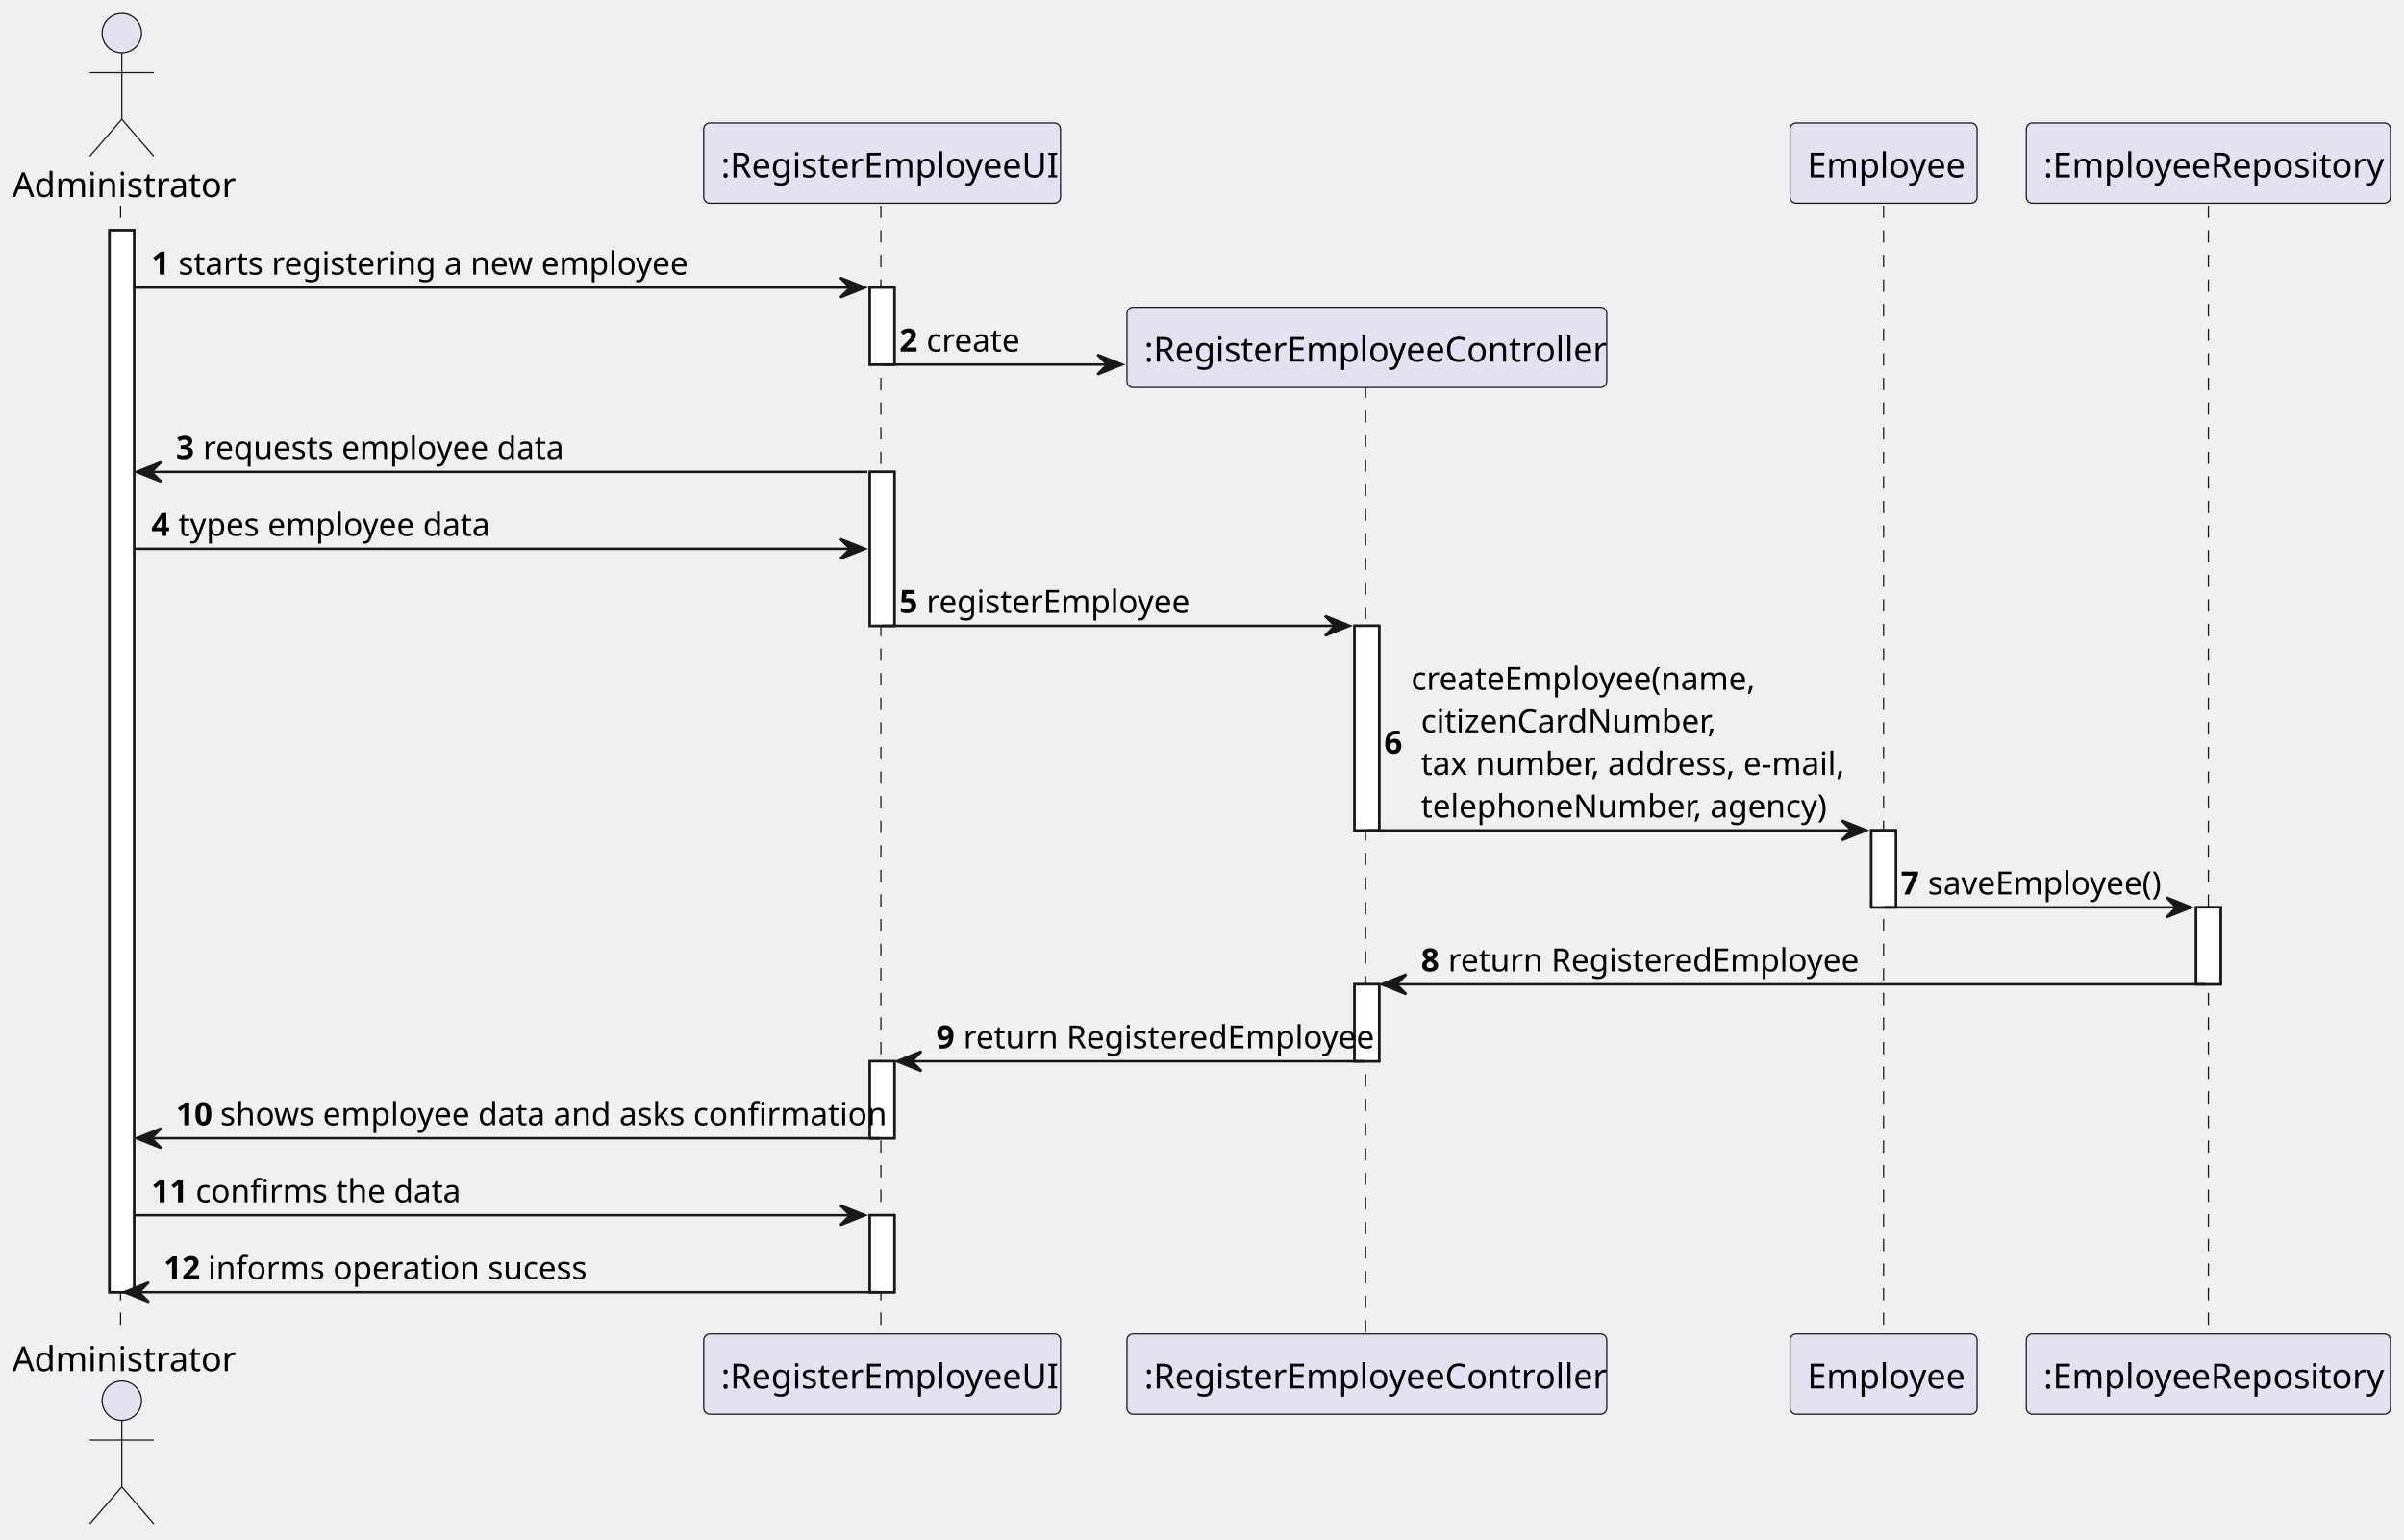
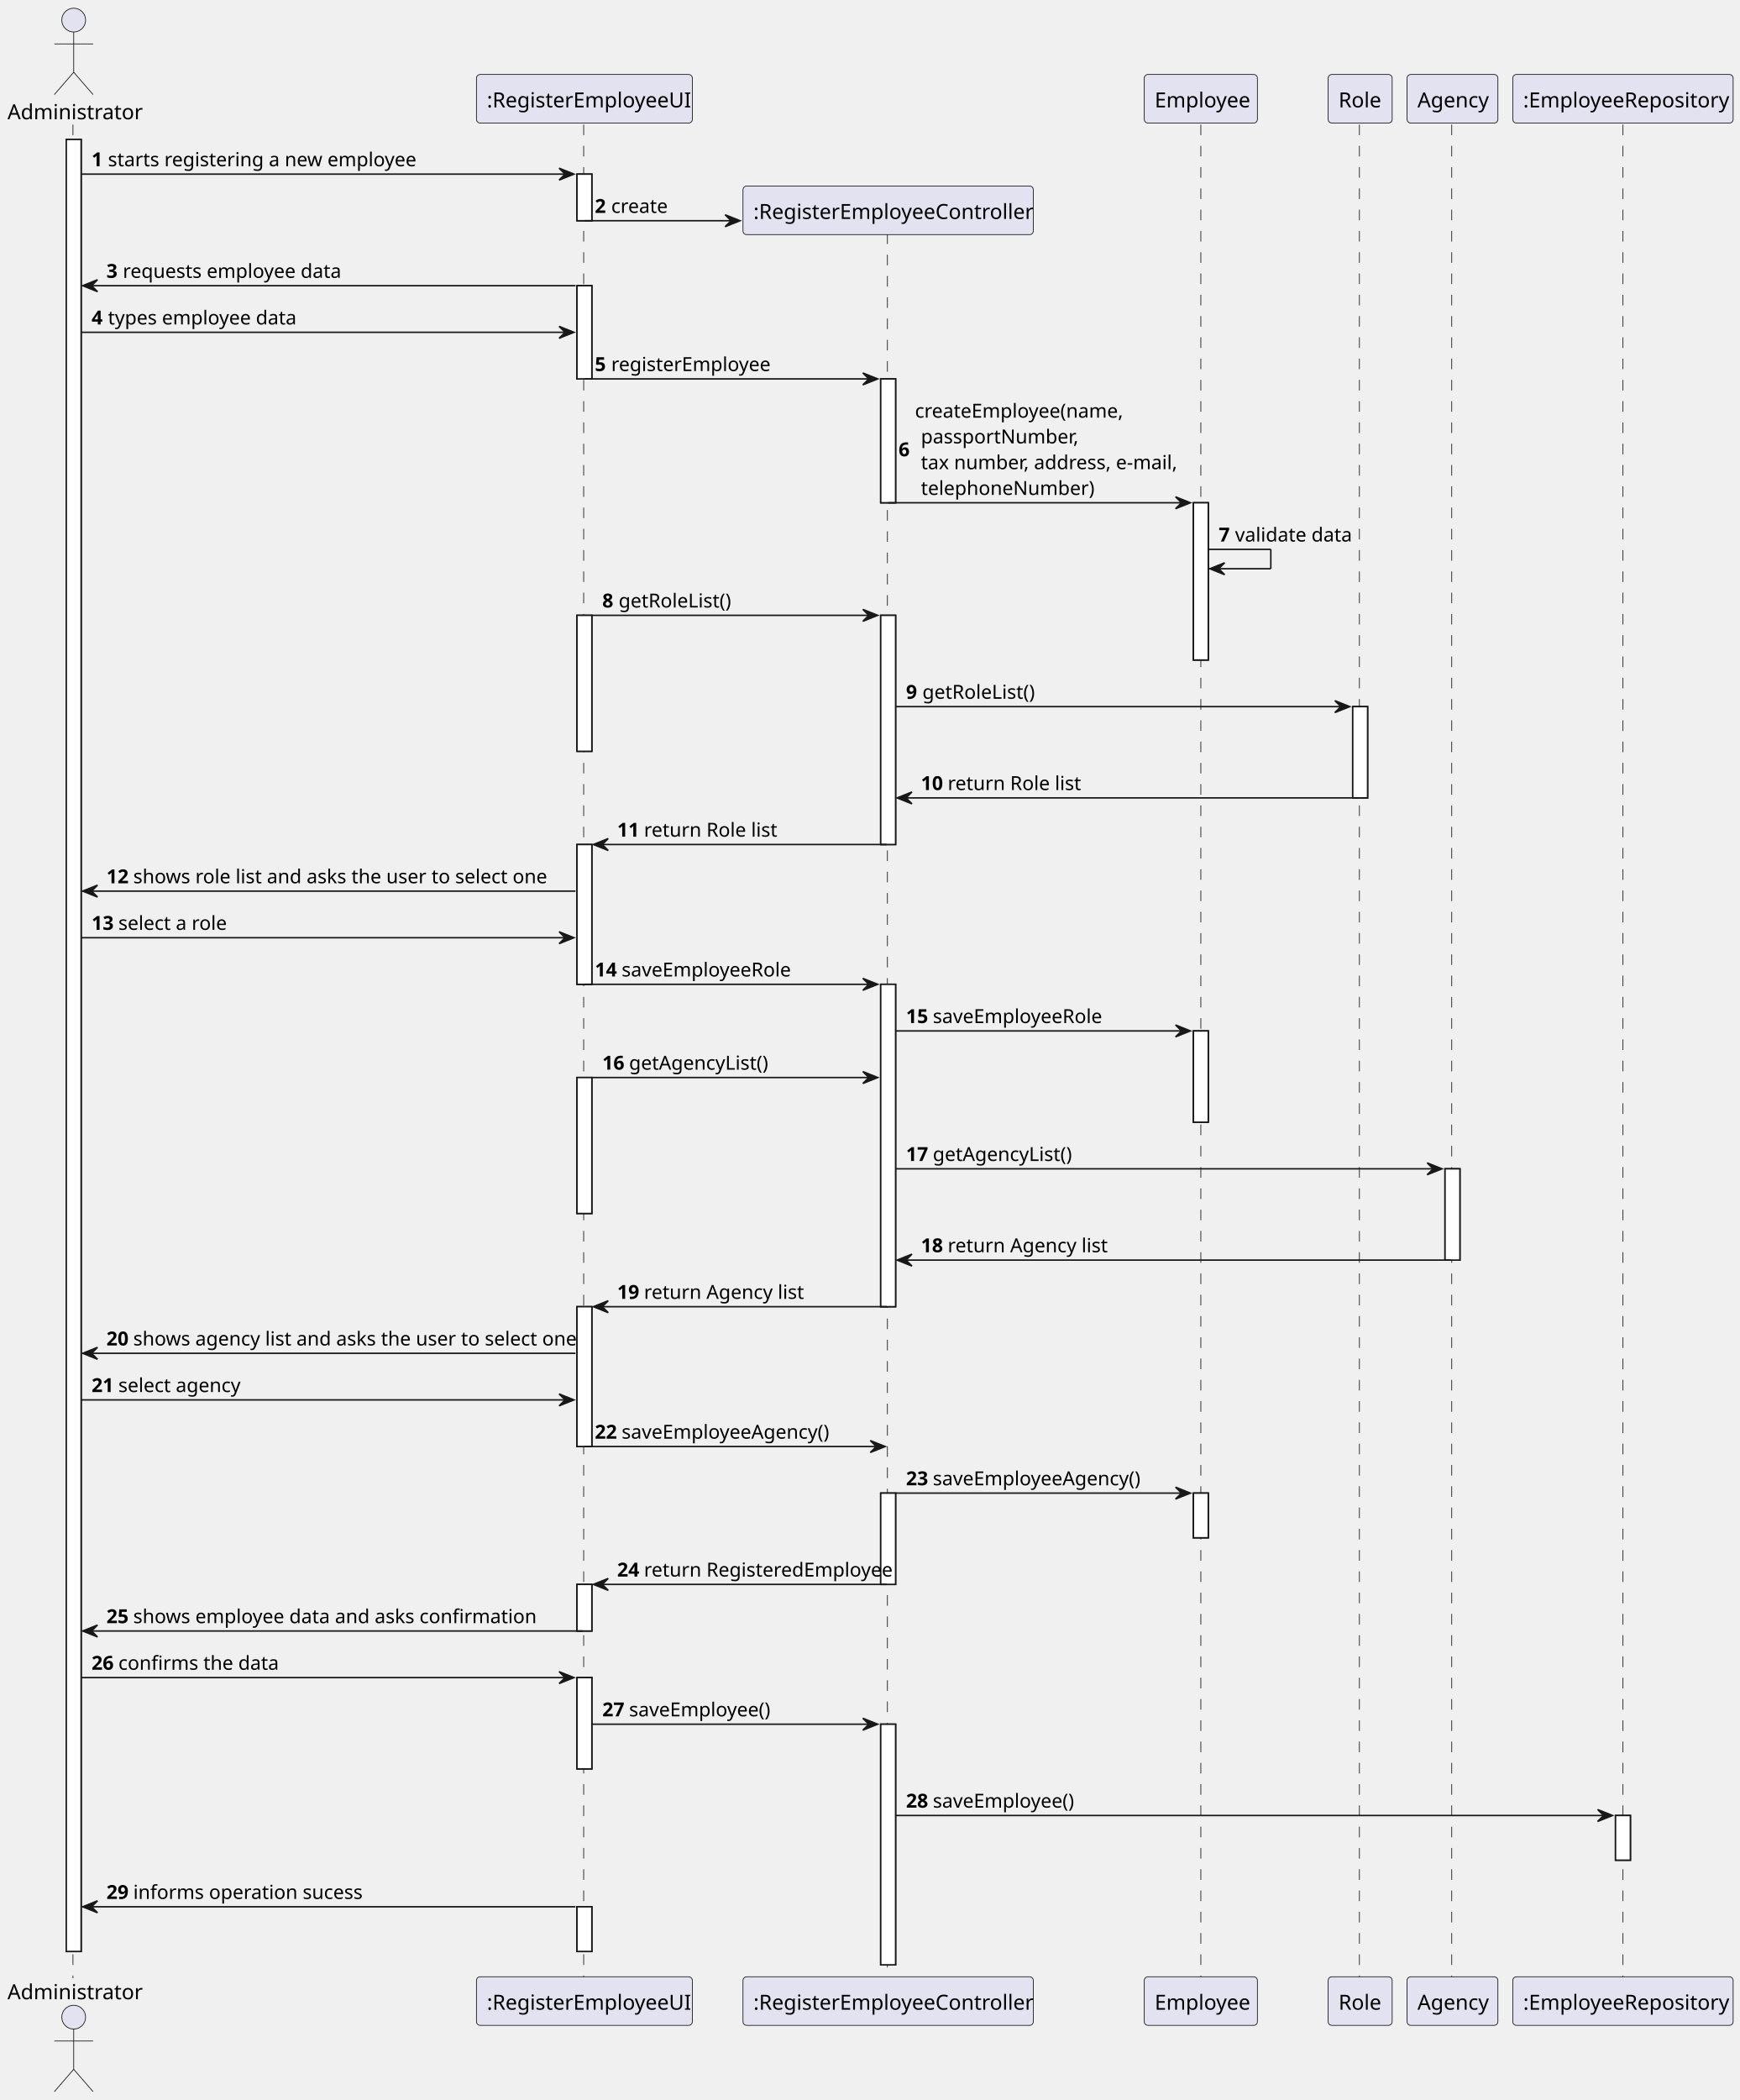
- <svg xmlns="http://www.w3.org/2000/svg" contentStyleType="text/css" height="626px" preserveAspectRatio="none" style="width:977px;height:626px;background:#FFFFFF;" version="1.1" viewBox="0 0 977 626" width="977px" zoomAndPan="magnify">
+ <svg xmlns="http://www.w3.org/2000/svg" contentStyleType="text/css" height="987.7px" preserveAspectRatio="none" style="width:818px;height:987px;background:#FFFFFF;" version="1.1" viewBox="0 0 818 987" width="819px" zoomAndPan="magnify">
  <defs />
  <g>
-     <rect fill="#FFFFFF" height="431.695" style="stroke:#181818;stroke-width:1.0;" width="10" x="44.5" y="93.621" />
-     <rect fill="#FFFFFF" height="31.291" style="stroke:#181818;stroke-width:1.0;" width="10" x="353.5" y="116.912" />
-     <rect fill="#FFFFFF" height="62.582" style="stroke:#181818;stroke-width:1.0;" width="10" x="353.5" y="191.824" />
-     <rect fill="#FFFFFF" height="31.291" style="stroke:#181818;stroke-width:1.0;" width="10" x="353.5" y="431.443" />
-     <rect fill="#FFFFFF" height="31.291" style="stroke:#181818;stroke-width:1.0;" width="10" x="353.5" y="494.025" />
-     <rect fill="#FFFFFF" height="83.164" style="stroke:#181818;stroke-width:1.0;" width="10" x="550.5" y="254.406" />
-     <rect fill="#FFFFFF" height="31.291" style="stroke:#181818;stroke-width:1.0;" width="10" x="550.5" y="400.152" />
-     <rect fill="#FFFFFF" height="31.291" style="stroke:#181818;stroke-width:1.0;" width="10" x="760.5" y="337.57" />
-     <rect fill="#FFFFFF" height="31.291" style="stroke:#181818;stroke-width:1.0;" width="10" x="892.5" y="368.861" />
-     <line style="stroke:#181818;stroke-width:0.5;stroke-dasharray:5.0,5.0;" x1="49" x2="49" y1="83.621" y2="543.316" />
-     <line style="stroke:#181818;stroke-width:0.5;stroke-dasharray:5.0,5.0;" x1="358" x2="358" y1="83.621" y2="543.316" />
-     <line style="stroke:#181818;stroke-width:0.5;stroke-dasharray:5.0,5.0;" x1="555" x2="555" y1="156.723" y2="543.316" />
-     <line style="stroke:#181818;stroke-width:0.5;stroke-dasharray:5.0,5.0;" x1="765.5" x2="765.5" y1="83.621" y2="543.316" />
-     <line style="stroke:#181818;stroke-width:0.5;stroke-dasharray:5.0,5.0;" x1="897.5" x2="897.5" y1="83.621" y2="543.316" />
-     <text fill="#000000" font-family="sans-serif" font-size="14" lengthAdjust="spacing" textLength="83" x="5" y="80.107">Administrator</text>
-     <ellipse cx="49.5" cy="13.5" fill="#E2E2F0" rx="8" ry="8" style="stroke:#181818;stroke-width:0.5;" />
-     <path d="M49.5,21.5 L49.5,48.5 M36.5,29.5 L62.5,29.5 M49.5,48.5 L36.5,63.5 M49.5,48.5 L62.5,63.5 " fill="none" style="stroke:#181818;stroke-width:0.5;" />
-     <text fill="#000000" font-family="sans-serif" font-size="14" lengthAdjust="spacing" textLength="83" x="5" y="557.424">Administrator</text>
-     <ellipse cx="49.5" cy="569.438" fill="#E2E2F0" rx="8" ry="8" style="stroke:#181818;stroke-width:0.5;" />
-     <path d="M49.5,577.438 L49.5,604.438 M36.5,585.438 L62.5,585.438 M49.5,604.438 L36.5,619.438 M49.5,604.438 L62.5,619.438 " fill="none" style="stroke:#181818;stroke-width:0.5;" />
-     <rect fill="#E2E2F0" height="32.621" rx="2.5" ry="2.5" style="stroke:#181818;stroke-width:0.5;" width="145" x="286" y="50" />
-     <text fill="#000000" font-family="sans-serif" font-size="14" lengthAdjust="spacing" textLength="131" x="293" y="72.107">:RegisterEmployeeUI</text>
-     <rect fill="#E2E2F0" height="32.621" rx="2.5" ry="2.5" style="stroke:#181818;stroke-width:0.5;" width="145" x="286" y="542.316" />
-     <text fill="#000000" font-family="sans-serif" font-size="14" lengthAdjust="spacing" textLength="131" x="293" y="564.424">:RegisterEmployeeUI</text>
-     <rect fill="#E2E2F0" height="32.621" rx="2.5" ry="2.5" style="stroke:#181818;stroke-width:0.5;" width="195" x="458" y="542.316" />
-     <text fill="#000000" font-family="sans-serif" font-size="14" lengthAdjust="spacing" textLength="181" x="465" y="564.424">:RegisterEmployeeController</text>
-     <rect fill="#E2E2F0" height="32.621" rx="2.5" ry="2.5" style="stroke:#181818;stroke-width:0.5;" width="76" x="727.5" y="50" />
-     <text fill="#000000" font-family="sans-serif" font-size="14" lengthAdjust="spacing" textLength="62" x="734.5" y="72.107">Employee</text>
-     <rect fill="#E2E2F0" height="32.621" rx="2.5" ry="2.5" style="stroke:#181818;stroke-width:0.5;" width="76" x="727.5" y="542.316" />
-     <text fill="#000000" font-family="sans-serif" font-size="14" lengthAdjust="spacing" textLength="62" x="734.5" y="564.424">Employee</text>
-     <rect fill="#E2E2F0" height="32.621" rx="2.5" ry="2.5" style="stroke:#181818;stroke-width:0.5;" width="148" x="823.5" y="50" />
-     <text fill="#000000" font-family="sans-serif" font-size="14" lengthAdjust="spacing" textLength="134" x="830.5" y="72.107">:EmployeeRepository</text>
-     <rect fill="#E2E2F0" height="32.621" rx="2.5" ry="2.5" style="stroke:#181818;stroke-width:0.5;" width="148" x="823.5" y="542.316" />
-     <text fill="#000000" font-family="sans-serif" font-size="14" lengthAdjust="spacing" textLength="134" x="830.5" y="564.424">:EmployeeRepository</text>
-     <rect fill="#FFFFFF" height="431.695" style="stroke:#181818;stroke-width:1.0;" width="10" x="44.5" y="93.621" />
-     <rect fill="#FFFFFF" height="31.291" style="stroke:#181818;stroke-width:1.0;" width="10" x="353.5" y="116.912" />
-     <rect fill="#FFFFFF" height="62.582" style="stroke:#181818;stroke-width:1.0;" width="10" x="353.5" y="191.824" />
-     <rect fill="#FFFFFF" height="31.291" style="stroke:#181818;stroke-width:1.0;" width="10" x="353.5" y="431.443" />
-     <rect fill="#FFFFFF" height="31.291" style="stroke:#181818;stroke-width:1.0;" width="10" x="353.5" y="494.025" />
-     <rect fill="#FFFFFF" height="83.164" style="stroke:#181818;stroke-width:1.0;" width="10" x="550.5" y="254.406" />
-     <rect fill="#FFFFFF" height="31.291" style="stroke:#181818;stroke-width:1.0;" width="10" x="550.5" y="400.152" />
-     <rect fill="#FFFFFF" height="31.291" style="stroke:#181818;stroke-width:1.0;" width="10" x="760.5" y="337.57" />
-     <rect fill="#FFFFFF" height="31.291" style="stroke:#181818;stroke-width:1.0;" width="10" x="892.5" y="368.861" />
-     <polygon fill="#181818" points="341.5,112.912,351.5,116.912,341.5,120.912,345.5,116.912" style="stroke:#181818;stroke-width:1.0;" />
-     <line style="stroke:#181818;stroke-width:1.0;" x1="54.5" x2="347.5" y1="116.912" y2="116.912" />
-     <text fill="#000000" font-family="sans-serif" font-size="13" font-weight="bold" lengthAdjust="spacing" textLength="7" x="61.5" y="111.649">1</text>
-     <text fill="#000000" font-family="sans-serif" font-size="13" lengthAdjust="spacing" textLength="195" x="72.5" y="111.649">starts registering a new employee</text>
-     <polygon fill="#181818" points="446,144.203,456,148.203,446,152.203,450,148.203" style="stroke:#181818;stroke-width:1.0;" />
-     <line style="stroke:#181818;stroke-width:1.0;" x1="358.5" x2="452" y1="148.203" y2="148.203" />
-     <text fill="#000000" font-family="sans-serif" font-size="13" font-weight="bold" lengthAdjust="spacing" textLength="7" x="365.5" y="142.94">2</text>
-     <text fill="#000000" font-family="sans-serif" font-size="13" lengthAdjust="spacing" textLength="36" x="376.5" y="142.94">create</text>
-     <rect fill="#E2E2F0" height="32.621" rx="2.5" ry="2.5" style="stroke:#181818;stroke-width:0.5;" width="195" x="458" y="124.912" />
-     <text fill="#000000" font-family="sans-serif" font-size="14" lengthAdjust="spacing" textLength="181" x="465" y="147.019">:RegisterEmployeeController</text>
-     <polygon fill="#181818" points="65.5,187.824,55.5,191.824,65.5,195.824,61.5,191.824" style="stroke:#181818;stroke-width:1.0;" />
-     <line style="stroke:#181818;stroke-width:1.0;" x1="59.5" x2="352.5" y1="191.824" y2="191.824" />
-     <text fill="#000000" font-family="sans-serif" font-size="13" font-weight="bold" lengthAdjust="spacing" textLength="7" x="71.5" y="186.561">3</text>
-     <text fill="#000000" font-family="sans-serif" font-size="13" lengthAdjust="spacing" textLength="139" x="82.5" y="186.561">requests employee data</text>
-     <polygon fill="#181818" points="341.5,219.115,351.5,223.115,341.5,227.115,345.5,223.115" style="stroke:#181818;stroke-width:1.0;" />
-     <line style="stroke:#181818;stroke-width:1.0;" x1="54.5" x2="347.5" y1="223.115" y2="223.115" />
-     <text fill="#000000" font-family="sans-serif" font-size="13" font-weight="bold" lengthAdjust="spacing" textLength="7" x="61.5" y="217.852">4</text>
-     <text fill="#000000" font-family="sans-serif" font-size="13" lengthAdjust="spacing" textLength="121" x="72.5" y="217.852">types employee data</text>
-     <polygon fill="#181818" points="538.5,250.406,548.5,254.406,538.5,258.406,542.5,254.406" style="stroke:#181818;stroke-width:1.0;" />
-     <line style="stroke:#181818;stroke-width:1.0;" x1="358.5" x2="544.5" y1="254.406" y2="254.406" />
-     <text fill="#000000" font-family="sans-serif" font-size="13" font-weight="bold" lengthAdjust="spacing" textLength="7" x="365.5" y="249.144">5</text>
-     <text fill="#000000" font-family="sans-serif" font-size="13" lengthAdjust="spacing" textLength="101" x="376.5" y="249.144">registerEmployee</text>
-     <polygon fill="#181818" points="748.5,333.57,758.5,337.57,748.5,341.57,752.5,337.57" style="stroke:#181818;stroke-width:1.0;" />
-     <line style="stroke:#181818;stroke-width:1.0;" x1="555.5" x2="754.5" y1="337.57" y2="337.57" />
-     <text fill="#000000" font-family="sans-serif" font-size="13" font-weight="bold" lengthAdjust="spacing" textLength="7" x="562.5" y="306.371">6</text>
-     <text fill="#000000" font-family="sans-serif" font-size="13" lengthAdjust="spacing" textLength="134" x="573.5" y="280.435">createEmployee(name,</text>
-     <text fill="#000000" font-family="sans-serif" font-size="13" lengthAdjust="spacing" textLength="114" x="577.5" y="297.726">citizenCardNumber,</text>
-     <text fill="#000000" font-family="sans-serif" font-size="13" lengthAdjust="spacing" textLength="166" x="577.5" y="315.017">tax number, address, e-mail,</text>
-     <text fill="#000000" font-family="sans-serif" font-size="13" lengthAdjust="spacing" textLength="155" x="577.5" y="332.308">telephoneNumber, agency)</text>
-     <polygon fill="#181818" points="880.5,364.861,890.5,368.861,880.5,372.861,884.5,368.861" style="stroke:#181818;stroke-width:1.0;" />
-     <line style="stroke:#181818;stroke-width:1.0;" x1="765.5" x2="886.5" y1="368.861" y2="368.861" />
-     <text fill="#000000" font-family="sans-serif" font-size="13" font-weight="bold" lengthAdjust="spacing" textLength="7" x="772.5" y="363.599">7</text>
-     <text fill="#000000" font-family="sans-serif" font-size="13" lengthAdjust="spacing" textLength="92" x="783.5" y="363.599">saveEmployee()</text>
-     <polygon fill="#181818" points="571.5,396.152,561.5,400.152,571.5,404.152,567.5,400.152" style="stroke:#181818;stroke-width:1.0;" />
-     <line style="stroke:#181818;stroke-width:1.0;" x1="565.5" x2="896.5" y1="400.152" y2="400.152" />
-     <text fill="#000000" font-family="sans-serif" font-size="13" font-weight="bold" lengthAdjust="spacing" textLength="7" x="577.5" y="394.89">8</text>
-     <text fill="#000000" font-family="sans-serif" font-size="13" lengthAdjust="spacing" textLength="157" x="588.5" y="394.89">return RegisteredEmployee</text>
-     <polygon fill="#181818" points="374.5,427.443,364.5,431.443,374.5,435.443,370.5,431.443" style="stroke:#181818;stroke-width:1.0;" />
-     <line style="stroke:#181818;stroke-width:1.0;" x1="368.5" x2="554.5" y1="431.443" y2="431.443" />
-     <text fill="#000000" font-family="sans-serif" font-size="13" font-weight="bold" lengthAdjust="spacing" textLength="7" x="380.5" y="426.181">9</text>
-     <text fill="#000000" font-family="sans-serif" font-size="13" lengthAdjust="spacing" textLength="157" x="391.5" y="426.181">return RegisteredEmployee</text>
-     <polygon fill="#181818" points="65.5,458.734,55.5,462.734,65.5,466.734,61.5,462.734" style="stroke:#181818;stroke-width:1.0;" />
-     <line style="stroke:#181818;stroke-width:1.0;" x1="59.5" x2="357.5" y1="462.734" y2="462.734" />
-     <text fill="#000000" font-family="sans-serif" font-size="13" font-weight="bold" lengthAdjust="spacing" textLength="14" x="71.5" y="457.472">10</text>
-     <text fill="#000000" font-family="sans-serif" font-size="13" lengthAdjust="spacing" textLength="257" x="89.5" y="457.472">shows employee data and asks confirmation</text>
-     <polygon fill="#181818" points="341.5,490.025,351.5,494.025,341.5,498.025,345.5,494.025" style="stroke:#181818;stroke-width:1.0;" />
-     <line style="stroke:#181818;stroke-width:1.0;" x1="54.5" x2="347.5" y1="494.025" y2="494.025" />
-     <text fill="#000000" font-family="sans-serif" font-size="13" font-weight="bold" lengthAdjust="spacing" textLength="14" x="61.5" y="488.763">11</text>
-     <text fill="#000000" font-family="sans-serif" font-size="13" lengthAdjust="spacing" textLength="100" x="79.5" y="488.763">confirms the data</text>
-     <polygon fill="#181818" points="60.5,521.316,50.5,525.316,60.5,529.316,56.5,525.316" style="stroke:#181818;stroke-width:1.0;" />
-     <line style="stroke:#181818;stroke-width:1.0;" x1="54.5" x2="357.5" y1="525.316" y2="525.316" />
-     <text fill="#000000" font-family="sans-serif" font-size="13" font-weight="bold" lengthAdjust="spacing" textLength="14" x="66.5" y="520.054">12</text>
-     <text fill="#000000" font-family="sans-serif" font-size="13" lengthAdjust="spacing" textLength="145" x="84.5" y="520.054">informs operation sucess</text>
+     <rect fill="#FFFFFF" height="851.65" style="stroke:#181818;stroke-width:0.7;" width="7" x="31.15" y="65.535" />
+     <rect fill="#FFFFFF" height="21.904" style="stroke:#181818;stroke-width:0.7;" width="7" x="271.25" y="81.838" />
+     <rect fill="#FFFFFF" height="43.807" style="stroke:#181818;stroke-width:0.7;" width="7" x="271.25" y="134.277" />
+     <rect fill="#FFFFFF" height="63.904" style="stroke:#181818;stroke-width:0.7;" width="7" x="271.25" y="289.207" />
+     <rect fill="#FFFFFF" height="65.711" style="stroke:#181818;stroke-width:0.7;" width="7" x="271.25" y="396.918" />
+     <rect fill="#FFFFFF" height="63.904" style="stroke:#181818;stroke-width:0.7;" width="7" x="271.25" y="506.436" />
+     <rect fill="#FFFFFF" height="65.711" style="stroke:#181818;stroke-width:0.7;" width="7" x="271.25" y="614.148" />
+     <rect fill="#FFFFFF" height="21.904" style="stroke:#181818;stroke-width:0.7;" width="7" x="271.25" y="744.666" />
+     <rect fill="#FFFFFF" height="42.904" style="stroke:#181818;stroke-width:0.7;" width="7" x="271.25" y="788.473" />
+     <rect fill="#FFFFFF" height="21" style="stroke:#181818;stroke-width:0.7;" width="7" x="271.25" y="896.185" />
+     <rect fill="#FFFFFF" height="58.215" style="stroke:#181818;stroke-width:0.7;" width="7" x="414.05" y="178.084" />
+     <rect fill="#FFFFFF" height="107.711" style="stroke:#181818;stroke-width:0.7;" width="7" x="414.05" y="289.207" />
+     <rect fill="#FFFFFF" height="151.519" style="stroke:#181818;stroke-width:0.7;" width="7" x="414.05" y="462.629" />
+     <rect fill="#FFFFFF" height="42.904" style="stroke:#181818;stroke-width:0.7;" width="7" x="414.05" y="701.762" />
+     <rect fill="#FFFFFF" height="113.107" style="stroke:#181818;stroke-width:0.7;" width="7" x="414.05" y="810.377" />
+     <rect fill="#FFFFFF" height="73.907" style="stroke:#181818;stroke-width:0.7;" width="7" x="561.05" y="236.299" />
+     <rect fill="#FFFFFF" height="42.904" style="stroke:#181818;stroke-width:0.7;" width="7" x="561.05" y="484.533" />
+     <rect fill="#FFFFFF" height="21" style="stroke:#181818;stroke-width:0.7;" width="7" x="561.05" y="701.762" />
+     <rect fill="#FFFFFF" height="42.904" style="stroke:#181818;stroke-width:0.7;" width="7" x="635.95" y="332.11" />
+     <rect fill="#FFFFFF" height="42.904" style="stroke:#181818;stroke-width:0.7;" width="7" x="679.35" y="549.34" />
+     <rect fill="#FFFFFF" height="21" style="stroke:#181818;stroke-width:0.7;" width="7" x="759.5" y="853.281" />
+     <line style="stroke:#181818;stroke-width:0.35;stroke-dasharray:5.0,5.0;" x1="34.3" x2="34.3" y1="58.535" y2="929.785" />
+     <line style="stroke:#181818;stroke-width:0.35;stroke-dasharray:5.0,5.0;" x1="274.4" x2="274.4" y1="58.535" y2="929.785" />
+     <line style="stroke:#181818;stroke-width:0.35;stroke-dasharray:5.0,5.0;" x1="417.2" x2="417.2" y1="109.706" y2="929.785" />
+     <line style="stroke:#181818;stroke-width:0.35;stroke-dasharray:5.0,5.0;" x1="564.55" x2="564.55" y1="58.535" y2="929.785" />
+     <line style="stroke:#181818;stroke-width:0.35;stroke-dasharray:5.0,5.0;" x1="639.1" x2="639.1" y1="58.535" y2="929.785" />
+     <line style="stroke:#181818;stroke-width:0.35;stroke-dasharray:5.0,5.0;" x1="682.5" x2="682.5" y1="58.535" y2="929.785" />
+     <line style="stroke:#181818;stroke-width:0.35;stroke-dasharray:5.0,5.0;" x1="763" x2="763" y1="58.535" y2="929.785" />
+     <text fill="#000000" font-family="sans-serif" font-size="9.8" lengthAdjust="spacing" textLength="58.1" x="3.5" y="56.075">Administrator</text>
+     <ellipse cx="34.65" cy="9.45" fill="#E2E2F0" rx="5.6" ry="5.6" style="stroke:#181818;stroke-width:0.35;" />
+     <path d="M34.65,15.05 L34.65,33.95 M25.55,20.65 L43.75,20.65 M34.65,33.95 L25.55,44.45 M34.65,33.95 L43.75,44.45 " fill="none" style="stroke:#181818;stroke-width:0.35;" />
+     <text fill="#000000" font-family="sans-serif" font-size="9.8" lengthAdjust="spacing" textLength="58.1" x="3.5" y="939.66">Administrator</text>
+     <ellipse cx="34.65" cy="948.069" fill="#E2E2F0" rx="5.6" ry="5.6" style="stroke:#181818;stroke-width:0.35;" />
+     <path d="M34.65,953.669 L34.65,972.569 M25.55,959.269 L43.75,959.269 M34.65,972.569 L25.55,983.069 M34.65,972.569 L43.75,983.069 " fill="none" style="stroke:#181818;stroke-width:0.35;" />
+     <rect fill="#E2E2F0" height="22.835" rx="1.75" ry="1.75" style="stroke:#181818;stroke-width:0.35;" width="101.5" x="224" y="35" />
+     <text fill="#000000" font-family="sans-serif" font-size="9.8" lengthAdjust="spacing" textLength="91.7" x="228.9" y="50.475">:RegisterEmployeeUI</text>
+     <rect fill="#E2E2F0" height="22.835" rx="1.75" ry="1.75" style="stroke:#181818;stroke-width:0.35;" width="101.5" x="224" y="929.085" />
+     <text fill="#000000" font-family="sans-serif" font-size="9.8" lengthAdjust="spacing" textLength="91.7" x="228.9" y="944.56">:RegisterEmployeeUI</text>
+     <rect fill="#E2E2F0" height="22.835" rx="1.75" ry="1.75" style="stroke:#181818;stroke-width:0.35;" width="136.5" x="349.3" y="929.085" />
+     <text fill="#000000" font-family="sans-serif" font-size="9.8" lengthAdjust="spacing" textLength="126.7" x="354.2" y="944.56">:RegisterEmployeeController</text>
+     <rect fill="#E2E2F0" height="22.835" rx="1.75" ry="1.75" style="stroke:#181818;stroke-width:0.35;" width="53.2" x="537.95" y="35" />
+     <text fill="#000000" font-family="sans-serif" font-size="9.8" lengthAdjust="spacing" textLength="43.4" x="542.85" y="50.475">Employee</text>
+     <rect fill="#E2E2F0" height="22.835" rx="1.75" ry="1.75" style="stroke:#181818;stroke-width:0.35;" width="53.2" x="537.95" y="929.085" />
+     <text fill="#000000" font-family="sans-serif" font-size="9.8" lengthAdjust="spacing" textLength="43.4" x="542.85" y="944.56">Employee</text>
+     <rect fill="#E2E2F0" height="22.835" rx="1.75" ry="1.75" style="stroke:#181818;stroke-width:0.35;" width="30.1" x="624.4" y="35" />
+     <text fill="#000000" font-family="sans-serif" font-size="9.8" lengthAdjust="spacing" textLength="20.3" x="629.3" y="50.475">Role</text>
+     <rect fill="#E2E2F0" height="22.835" rx="1.75" ry="1.75" style="stroke:#181818;stroke-width:0.35;" width="30.1" x="624.4" y="929.085" />
+     <text fill="#000000" font-family="sans-serif" font-size="9.8" lengthAdjust="spacing" textLength="20.3" x="629.3" y="944.56">Role</text>
+     <rect fill="#E2E2F0" height="22.835" rx="1.75" ry="1.75" style="stroke:#181818;stroke-width:0.35;" width="42.7" x="661.5" y="35" />
+     <text fill="#000000" font-family="sans-serif" font-size="9.8" lengthAdjust="spacing" textLength="32.9" x="666.4" y="50.475">Agency</text>
+     <rect fill="#E2E2F0" height="22.835" rx="1.75" ry="1.75" style="stroke:#181818;stroke-width:0.35;" width="42.7" x="661.5" y="929.085" />
+     <text fill="#000000" font-family="sans-serif" font-size="9.8" lengthAdjust="spacing" textLength="32.9" x="666.4" y="944.56">Agency</text>
+     <rect fill="#E2E2F0" height="22.835" rx="1.75" ry="1.75" style="stroke:#181818;stroke-width:0.35;" width="103.6" x="711.2" y="35" />
+     <text fill="#000000" font-family="sans-serif" font-size="9.8" lengthAdjust="spacing" textLength="93.8" x="716.1" y="50.475">:EmployeeRepository</text>
+     <rect fill="#E2E2F0" height="22.835" rx="1.75" ry="1.75" style="stroke:#181818;stroke-width:0.35;" width="103.6" x="711.2" y="929.085" />
+     <text fill="#000000" font-family="sans-serif" font-size="9.8" lengthAdjust="spacing" textLength="93.8" x="716.1" y="944.56">:EmployeeRepository</text>
+     <rect fill="#FFFFFF" height="851.65" style="stroke:#181818;stroke-width:0.7;" width="7" x="31.15" y="65.535" />
+     <rect fill="#FFFFFF" height="21.904" style="stroke:#181818;stroke-width:0.7;" width="7" x="271.25" y="81.838" />
+     <rect fill="#FFFFFF" height="43.807" style="stroke:#181818;stroke-width:0.7;" width="7" x="271.25" y="134.277" />
+     <rect fill="#FFFFFF" height="63.904" style="stroke:#181818;stroke-width:0.7;" width="7" x="271.25" y="289.207" />
+     <rect fill="#FFFFFF" height="65.711" style="stroke:#181818;stroke-width:0.7;" width="7" x="271.25" y="396.918" />
+     <rect fill="#FFFFFF" height="63.904" style="stroke:#181818;stroke-width:0.7;" width="7" x="271.25" y="506.436" />
+     <rect fill="#FFFFFF" height="65.711" style="stroke:#181818;stroke-width:0.7;" width="7" x="271.25" y="614.148" />
+     <rect fill="#FFFFFF" height="21.904" style="stroke:#181818;stroke-width:0.7;" width="7" x="271.25" y="744.666" />
+     <rect fill="#FFFFFF" height="42.904" style="stroke:#181818;stroke-width:0.7;" width="7" x="271.25" y="788.473" />
+     <rect fill="#FFFFFF" height="21" style="stroke:#181818;stroke-width:0.7;" width="7" x="271.25" y="896.185" />
+     <rect fill="#FFFFFF" height="58.215" style="stroke:#181818;stroke-width:0.7;" width="7" x="414.05" y="178.084" />
+     <rect fill="#FFFFFF" height="107.711" style="stroke:#181818;stroke-width:0.7;" width="7" x="414.05" y="289.207" />
+     <rect fill="#FFFFFF" height="151.519" style="stroke:#181818;stroke-width:0.7;" width="7" x="414.05" y="462.629" />
+     <rect fill="#FFFFFF" height="42.904" style="stroke:#181818;stroke-width:0.7;" width="7" x="414.05" y="701.762" />
+     <rect fill="#FFFFFF" height="113.107" style="stroke:#181818;stroke-width:0.7;" width="7" x="414.05" y="810.377" />
+     <rect fill="#FFFFFF" height="73.907" style="stroke:#181818;stroke-width:0.7;" width="7" x="561.05" y="236.299" />
+     <rect fill="#FFFFFF" height="42.904" style="stroke:#181818;stroke-width:0.7;" width="7" x="561.05" y="484.533" />
+     <rect fill="#FFFFFF" height="21" style="stroke:#181818;stroke-width:0.7;" width="7" x="561.05" y="701.762" />
+     <rect fill="#FFFFFF" height="42.904" style="stroke:#181818;stroke-width:0.7;" width="7" x="635.95" y="332.11" />
+     <rect fill="#FFFFFF" height="42.904" style="stroke:#181818;stroke-width:0.7;" width="7" x="679.35" y="549.34" />
+     <rect fill="#FFFFFF" height="21" style="stroke:#181818;stroke-width:0.7;" width="7" x="759.5" y="853.281" />
+     <polygon fill="#181818" points="262.85,79.038,269.85,81.838,262.85,84.638,265.65,81.838" style="stroke:#181818;stroke-width:0.7;" />
+     <line style="stroke:#181818;stroke-width:0.7;" x1="38.15" x2="267.05" y1="81.838" y2="81.838" />
+     <text fill="#000000" font-family="sans-serif" font-size="9.1" font-weight="bold" lengthAdjust="spacing" textLength="4.9" x="43.05" y="78.155">1</text>
+     <text fill="#000000" font-family="sans-serif" font-size="9.1" lengthAdjust="spacing" textLength="136.5" x="50.75" y="78.155">starts registering a new employee</text>
+     <polygon fill="#181818" points="340.9,100.942,347.9,103.742,340.9,106.542,343.7,103.742" style="stroke:#181818;stroke-width:0.7;" />
+     <line style="stroke:#181818;stroke-width:0.7;" x1="274.75" x2="345.1" y1="103.742" y2="103.742" />
+     <text fill="#000000" font-family="sans-serif" font-size="9.1" font-weight="bold" lengthAdjust="spacing" textLength="4.9" x="279.65" y="100.058">2</text>
+     <text fill="#000000" font-family="sans-serif" font-size="9.1" lengthAdjust="spacing" textLength="25.2" x="287.35" y="100.058">create</text>
+     <rect fill="#E2E2F0" height="22.835" rx="1.75" ry="1.75" style="stroke:#181818;stroke-width:0.35;" width="136.5" x="349.3" y="87.439" />
+     <text fill="#000000" font-family="sans-serif" font-size="9.8" lengthAdjust="spacing" textLength="126.7" x="354.2" y="102.914">:RegisterEmployeeController</text>
+     <polygon fill="#181818" points="45.85,131.477,38.85,134.277,45.85,137.077,43.05,134.277" style="stroke:#181818;stroke-width:0.7;" />
+     <line style="stroke:#181818;stroke-width:0.7;" x1="41.65" x2="270.55" y1="134.277" y2="134.277" />
+     <text fill="#000000" font-family="sans-serif" font-size="9.1" font-weight="bold" lengthAdjust="spacing" textLength="4.9" x="50.05" y="130.593">3</text>
+     <text fill="#000000" font-family="sans-serif" font-size="9.1" lengthAdjust="spacing" textLength="97.3" x="57.75" y="130.593">requests employee data</text>
+     <polygon fill="#181818" points="262.85,153.381,269.85,156.181,262.85,158.981,265.65,156.181" style="stroke:#181818;stroke-width:0.7;" />
+     <line style="stroke:#181818;stroke-width:0.7;" x1="38.15" x2="267.05" y1="156.181" y2="156.181" />
+     <text fill="#000000" font-family="sans-serif" font-size="9.1" font-weight="bold" lengthAdjust="spacing" textLength="4.9" x="43.05" y="152.497">4</text>
+     <text fill="#000000" font-family="sans-serif" font-size="9.1" lengthAdjust="spacing" textLength="84.7" x="50.75" y="152.497">types employee data</text>
+     <polygon fill="#181818" points="405.65,175.284,412.65,178.084,405.65,180.884,408.45,178.084" style="stroke:#181818;stroke-width:0.7;" />
+     <line style="stroke:#181818;stroke-width:0.7;" x1="274.75" x2="409.85" y1="178.084" y2="178.084" />
+     <text fill="#000000" font-family="sans-serif" font-size="9.1" font-weight="bold" lengthAdjust="spacing" textLength="4.9" x="279.65" y="174.4">5</text>
+     <text fill="#000000" font-family="sans-serif" font-size="9.1" lengthAdjust="spacing" textLength="70.7" x="287.35" y="174.4">registerEmployee</text>
+     <polygon fill="#181818" points="552.65,233.499,559.65,236.299,552.65,239.099,555.45,236.299" style="stroke:#181818;stroke-width:0.7;" />
+     <line style="stroke:#181818;stroke-width:0.7;" x1="417.55" x2="556.85" y1="236.299" y2="236.299" />
+     <text fill="#000000" font-family="sans-serif" font-size="9.1" font-weight="bold" lengthAdjust="spacing" textLength="4.9" x="422.45" y="214.46">6</text>
+     <text fill="#000000" font-family="sans-serif" font-size="9.1" lengthAdjust="spacing" textLength="93.8" x="430.15" y="196.304">createEmployee(name,</text>
+     <text fill="#000000" font-family="sans-serif" font-size="9.1" lengthAdjust="spacing" textLength="69.3" x="432.95" y="208.408">passportNumber,</text>
+     <text fill="#000000" font-family="sans-serif" font-size="9.1" lengthAdjust="spacing" textLength="116.2" x="432.95" y="220.512">tax number, address, e-mail,</text>
+     <text fill="#000000" font-family="sans-serif" font-size="9.1" lengthAdjust="spacing" textLength="73.5" x="432.95" y="232.615">telephoneNumber)</text>
+     <line style="stroke:#181818;stroke-width:0.7;" x1="568.05" x2="597.45" y1="258.203" y2="258.203" />
+     <line style="stroke:#181818;stroke-width:0.7;" x1="597.45" x2="597.45" y1="258.203" y2="267.303" />
+     <line style="stroke:#181818;stroke-width:0.7;" x1="568.75" x2="597.45" y1="267.303" y2="267.303" />
+     <polygon fill="#181818" points="575.75,264.503,568.75,267.303,575.75,270.103,572.95,267.303" style="stroke:#181818;stroke-width:0.7;" />
+     <text fill="#000000" font-family="sans-serif" font-size="9.1" font-weight="bold" lengthAdjust="spacing" textLength="4.9" x="572.95" y="254.519">7</text>
+     <text fill="#000000" font-family="sans-serif" font-size="9.1" lengthAdjust="spacing" textLength="50.4" x="580.65" y="254.519">validate data</text>
+     <polygon fill="#181818" points="405.65,286.407,412.65,289.207,405.65,292.007,408.45,289.207" style="stroke:#181818;stroke-width:0.7;" />
+     <line style="stroke:#181818;stroke-width:0.7;" x1="278.25" x2="409.85" y1="289.207" y2="289.207" />
+     <text fill="#000000" font-family="sans-serif" font-size="9.1" font-weight="bold" lengthAdjust="spacing" textLength="4.9" x="283.15" y="285.523">8</text>
+     <text fill="#000000" font-family="sans-serif" font-size="9.1" lengthAdjust="spacing" textLength="51.1" x="290.85" y="285.523">getRoleList()</text>
+     <polygon fill="#181818" points="627.55,329.31,634.55,332.11,627.55,334.91,630.35,332.11" style="stroke:#181818;stroke-width:0.7;" />
+     <line style="stroke:#181818;stroke-width:0.7;" x1="421.05" x2="631.75" y1="332.11" y2="332.11" />
+     <text fill="#000000" font-family="sans-serif" font-size="9.1" font-weight="bold" lengthAdjust="spacing" textLength="4.9" x="425.95" y="328.426">9</text>
+     <text fill="#000000" font-family="sans-serif" font-size="9.1" lengthAdjust="spacing" textLength="51.1" x="433.65" y="328.426">getRoleList()</text>
+     <polygon fill="#181818" points="428.75,372.214,421.75,375.014,428.75,377.814,425.95,375.014" style="stroke:#181818;stroke-width:0.7;" />
+     <line style="stroke:#181818;stroke-width:0.7;" x1="424.55" x2="638.75" y1="375.014" y2="375.014" />
+     <text fill="#000000" font-family="sans-serif" font-size="9.1" font-weight="bold" lengthAdjust="spacing" textLength="9.8" x="432.95" y="371.33">10</text>
+     <text fill="#000000" font-family="sans-serif" font-size="9.1" lengthAdjust="spacing" textLength="58.8" x="445.55" y="371.33">return Role list</text>
+     <polygon fill="#181818" points="285.95,394.118,278.95,396.918,285.95,399.718,283.15,396.918" style="stroke:#181818;stroke-width:0.7;" />
+     <line style="stroke:#181818;stroke-width:0.7;" x1="281.75" x2="416.85" y1="396.918" y2="396.918" />
+     <text fill="#000000" font-family="sans-serif" font-size="9.1" font-weight="bold" lengthAdjust="spacing" textLength="9.8" x="290.15" y="393.234">11</text>
+     <text fill="#000000" font-family="sans-serif" font-size="9.1" lengthAdjust="spacing" textLength="58.8" x="302.75" y="393.234">return Role list</text>
+     <polygon fill="#181818" points="45.85,416.022,38.85,418.822,45.85,421.622,43.05,418.822" style="stroke:#181818;stroke-width:0.7;" />
+     <line style="stroke:#181818;stroke-width:0.7;" x1="41.65" x2="270.55" y1="418.822" y2="418.822" />
+     <text fill="#000000" font-family="sans-serif" font-size="9.1" font-weight="bold" lengthAdjust="spacing" textLength="9.8" x="50.05" y="415.138">12</text>
+     <text fill="#000000" font-family="sans-serif" font-size="9.1" lengthAdjust="spacing" textLength="189" x="62.65" y="415.138">shows role list and asks the user to select one</text>
+     <polygon fill="#181818" points="262.85,437.925,269.85,440.725,262.85,443.525,265.65,440.725" style="stroke:#181818;stroke-width:0.7;" />
+     <line style="stroke:#181818;stroke-width:0.7;" x1="38.15" x2="267.05" y1="440.725" y2="440.725" />
+     <text fill="#000000" font-family="sans-serif" font-size="9.1" font-weight="bold" lengthAdjust="spacing" textLength="9.8" x="43.05" y="437.041">13</text>
+     <text fill="#000000" font-family="sans-serif" font-size="9.1" lengthAdjust="spacing" textLength="49.7" x="55.65" y="437.041">select a role</text>
+     <polygon fill="#181818" points="405.65,459.829,412.65,462.629,405.65,465.429,408.45,462.629" style="stroke:#181818;stroke-width:0.7;" />
+     <line style="stroke:#181818;stroke-width:0.7;" x1="274.75" x2="409.85" y1="462.629" y2="462.629" />
+     <text fill="#000000" font-family="sans-serif" font-size="9.1" font-weight="bold" lengthAdjust="spacing" textLength="9.8" x="279.65" y="458.945">14</text>
+     <text fill="#000000" font-family="sans-serif" font-size="9.1" lengthAdjust="spacing" textLength="77" x="292.25" y="458.945">saveEmployeeRole</text>
+     <polygon fill="#181818" points="552.65,481.733,559.65,484.533,552.65,487.333,555.45,484.533" style="stroke:#181818;stroke-width:0.7;" />
+     <line style="stroke:#181818;stroke-width:0.7;" x1="421.05" x2="556.85" y1="484.533" y2="484.533" />
+     <text fill="#000000" font-family="sans-serif" font-size="9.1" font-weight="bold" lengthAdjust="spacing" textLength="9.8" x="425.95" y="480.849">15</text>
+     <text fill="#000000" font-family="sans-serif" font-size="9.1" lengthAdjust="spacing" textLength="77" x="438.55" y="480.849">saveEmployeeRole</text>
+     <polygon fill="#181818" points="405.65,503.636,412.65,506.436,405.65,509.236,408.45,506.436" style="stroke:#181818;stroke-width:0.7;" />
+     <line style="stroke:#181818;stroke-width:0.7;" x1="278.25" x2="409.85" y1="506.436" y2="506.436" />
+     <text fill="#000000" font-family="sans-serif" font-size="9.1" font-weight="bold" lengthAdjust="spacing" textLength="9.8" x="283.15" y="502.752">16</text>
+     <text fill="#000000" font-family="sans-serif" font-size="9.1" lengthAdjust="spacing" textLength="63.7" x="295.75" y="502.752">getAgencyList()</text>
+     <polygon fill="#181818" points="670.95,546.54,677.95,549.34,670.95,552.14,673.75,549.34" style="stroke:#181818;stroke-width:0.7;" />
+     <line style="stroke:#181818;stroke-width:0.7;" x1="421.05" x2="675.15" y1="549.34" y2="549.34" />
+     <text fill="#000000" font-family="sans-serif" font-size="9.1" font-weight="bold" lengthAdjust="spacing" textLength="9.8" x="425.95" y="545.656">17</text>
+     <text fill="#000000" font-family="sans-serif" font-size="9.1" lengthAdjust="spacing" textLength="63.7" x="438.55" y="545.656">getAgencyList()</text>
+     <polygon fill="#181818" points="428.75,589.444,421.75,592.244,428.75,595.044,425.95,592.244" style="stroke:#181818;stroke-width:0.7;" />
+     <line style="stroke:#181818;stroke-width:0.7;" x1="424.55" x2="682.15" y1="592.244" y2="592.244" />
+     <text fill="#000000" font-family="sans-serif" font-size="9.1" font-weight="bold" lengthAdjust="spacing" textLength="9.8" x="432.95" y="588.56">18</text>
+     <text fill="#000000" font-family="sans-serif" font-size="9.1" lengthAdjust="spacing" textLength="71.4" x="445.55" y="588.56">return Agency list</text>
+     <polygon fill="#181818" points="285.95,611.347,278.95,614.148,285.95,616.947,283.15,614.148" style="stroke:#181818;stroke-width:0.7;" />
+     <line style="stroke:#181818;stroke-width:0.7;" x1="281.75" x2="416.85" y1="614.148" y2="614.148" />
+     <text fill="#000000" font-family="sans-serif" font-size="9.1" font-weight="bold" lengthAdjust="spacing" textLength="9.8" x="290.15" y="610.464">19</text>
+     <text fill="#000000" font-family="sans-serif" font-size="9.1" lengthAdjust="spacing" textLength="71.4" x="302.75" y="610.464">return Agency list</text>
+     <polygon fill="#181818" points="45.85,633.251,38.85,636.051,45.85,638.851,43.05,636.051" style="stroke:#181818;stroke-width:0.7;" />
+     <line style="stroke:#181818;stroke-width:0.7;" x1="41.65" x2="270.55" y1="636.051" y2="636.051" />
+     <text fill="#000000" font-family="sans-serif" font-size="9.1" font-weight="bold" lengthAdjust="spacing" textLength="9.8" x="50.05" y="632.367">20</text>
+     <text fill="#000000" font-family="sans-serif" font-size="9.1" lengthAdjust="spacing" textLength="203.7" x="62.65" y="632.367">shows agency list and asks the user to select one</text>
+     <polygon fill="#181818" points="262.85,655.155,269.85,657.955,262.85,660.755,265.65,657.955" style="stroke:#181818;stroke-width:0.7;" />
+     <line style="stroke:#181818;stroke-width:0.7;" x1="38.15" x2="267.05" y1="657.955" y2="657.955" />
+     <text fill="#000000" font-family="sans-serif" font-size="9.1" font-weight="bold" lengthAdjust="spacing" textLength="9.8" x="43.05" y="654.271">21</text>
+     <text fill="#000000" font-family="sans-serif" font-size="9.1" lengthAdjust="spacing" textLength="56.7" x="55.65" y="654.271">select agency</text>
+     <polygon fill="#181818" points="409.15,677.059,416.15,679.859,409.15,682.659,411.95,679.859" style="stroke:#181818;stroke-width:0.7;" />
+     <line style="stroke:#181818;stroke-width:0.7;" x1="274.75" x2="413.35" y1="679.859" y2="679.859" />
+     <text fill="#000000" font-family="sans-serif" font-size="9.1" font-weight="bold" lengthAdjust="spacing" textLength="9.8" x="279.65" y="676.175">22</text>
+     <text fill="#000000" font-family="sans-serif" font-size="9.1" lengthAdjust="spacing" textLength="95.2" x="292.25" y="676.175">saveEmployeeAgency()</text>
+     <polygon fill="#181818" points="552.65,698.962,559.65,701.762,552.65,704.562,555.45,701.762" style="stroke:#181818;stroke-width:0.7;" />
+     <line style="stroke:#181818;stroke-width:0.7;" x1="421.05" x2="556.85" y1="701.762" y2="701.762" />
+     <text fill="#000000" font-family="sans-serif" font-size="9.1" font-weight="bold" lengthAdjust="spacing" textLength="9.8" x="425.95" y="698.078">23</text>
+     <text fill="#000000" font-family="sans-serif" font-size="9.1" lengthAdjust="spacing" textLength="95.2" x="438.55" y="698.078">saveEmployeeAgency()</text>
+     <polygon fill="#181818" points="285.95,741.866,278.95,744.666,285.95,747.466,283.15,744.666" style="stroke:#181818;stroke-width:0.7;" />
+     <line style="stroke:#181818;stroke-width:0.7;" x1="281.75" x2="416.85" y1="744.666" y2="744.666" />
+     <text fill="#000000" font-family="sans-serif" font-size="9.1" font-weight="bold" lengthAdjust="spacing" textLength="9.8" x="290.15" y="740.982">24</text>
+     <text fill="#000000" font-family="sans-serif" font-size="9.1" lengthAdjust="spacing" textLength="109.9" x="302.75" y="740.982">return RegisteredEmployee</text>
+     <polygon fill="#181818" points="45.85,763.77,38.85,766.57,45.85,769.37,43.05,766.57" style="stroke:#181818;stroke-width:0.7;" />
+     <line style="stroke:#181818;stroke-width:0.7;" x1="41.65" x2="274.05" y1="766.57" y2="766.57" />
+     <text fill="#000000" font-family="sans-serif" font-size="9.1" font-weight="bold" lengthAdjust="spacing" textLength="9.8" x="50.05" y="762.886">25</text>
+     <text fill="#000000" font-family="sans-serif" font-size="9.1" lengthAdjust="spacing" textLength="179.9" x="62.65" y="762.886">shows employee data and asks confirmation</text>
+     <polygon fill="#181818" points="262.85,785.673,269.85,788.473,262.85,791.273,265.65,788.473" style="stroke:#181818;stroke-width:0.7;" />
+     <line style="stroke:#181818;stroke-width:0.7;" x1="38.15" x2="267.05" y1="788.473" y2="788.473" />
+     <text fill="#000000" font-family="sans-serif" font-size="9.1" font-weight="bold" lengthAdjust="spacing" textLength="9.8" x="43.05" y="784.79">26</text>
+     <text fill="#000000" font-family="sans-serif" font-size="9.1" lengthAdjust="spacing" textLength="70" x="55.65" y="784.79">confirms the data</text>
+     <polygon fill="#181818" points="405.65,807.577,412.65,810.377,405.65,813.177,408.45,810.377" style="stroke:#181818;stroke-width:0.7;" />
+     <line style="stroke:#181818;stroke-width:0.7;" x1="278.25" x2="409.85" y1="810.377" y2="810.377" />
+     <text fill="#000000" font-family="sans-serif" font-size="9.1" font-weight="bold" lengthAdjust="spacing" textLength="9.8" x="283.15" y="806.693">27</text>
+     <text fill="#000000" font-family="sans-serif" font-size="9.1" lengthAdjust="spacing" textLength="64.4" x="295.75" y="806.693">saveEmployee()</text>
+     <polygon fill="#181818" points="751.1,850.481,758.1,853.281,751.1,856.081,753.9,853.281" style="stroke:#181818;stroke-width:0.7;" />
+     <line style="stroke:#181818;stroke-width:0.7;" x1="421.05" x2="755.3" y1="853.281" y2="853.281" />
+     <text fill="#000000" font-family="sans-serif" font-size="9.1" font-weight="bold" lengthAdjust="spacing" textLength="9.8" x="425.95" y="849.597">28</text>
+     <text fill="#000000" font-family="sans-serif" font-size="9.1" lengthAdjust="spacing" textLength="64.4" x="438.55" y="849.597">saveEmployee()</text>
+     <polygon fill="#181818" points="45.85,893.385,38.85,896.185,45.85,898.985,43.05,896.185" style="stroke:#181818;stroke-width:0.7;" />
+     <line style="stroke:#181818;stroke-width:0.7;" x1="41.65" x2="270.55" y1="896.185" y2="896.185" />
+     <text fill="#000000" font-family="sans-serif" font-size="9.1" font-weight="bold" lengthAdjust="spacing" textLength="9.8" x="50.05" y="892.501">29</text>
+     <text fill="#000000" font-family="sans-serif" font-size="9.1" lengthAdjust="spacing" textLength="101.5" x="62.65" y="892.501">informs operation sucess</text>
  </g>
</svg>
